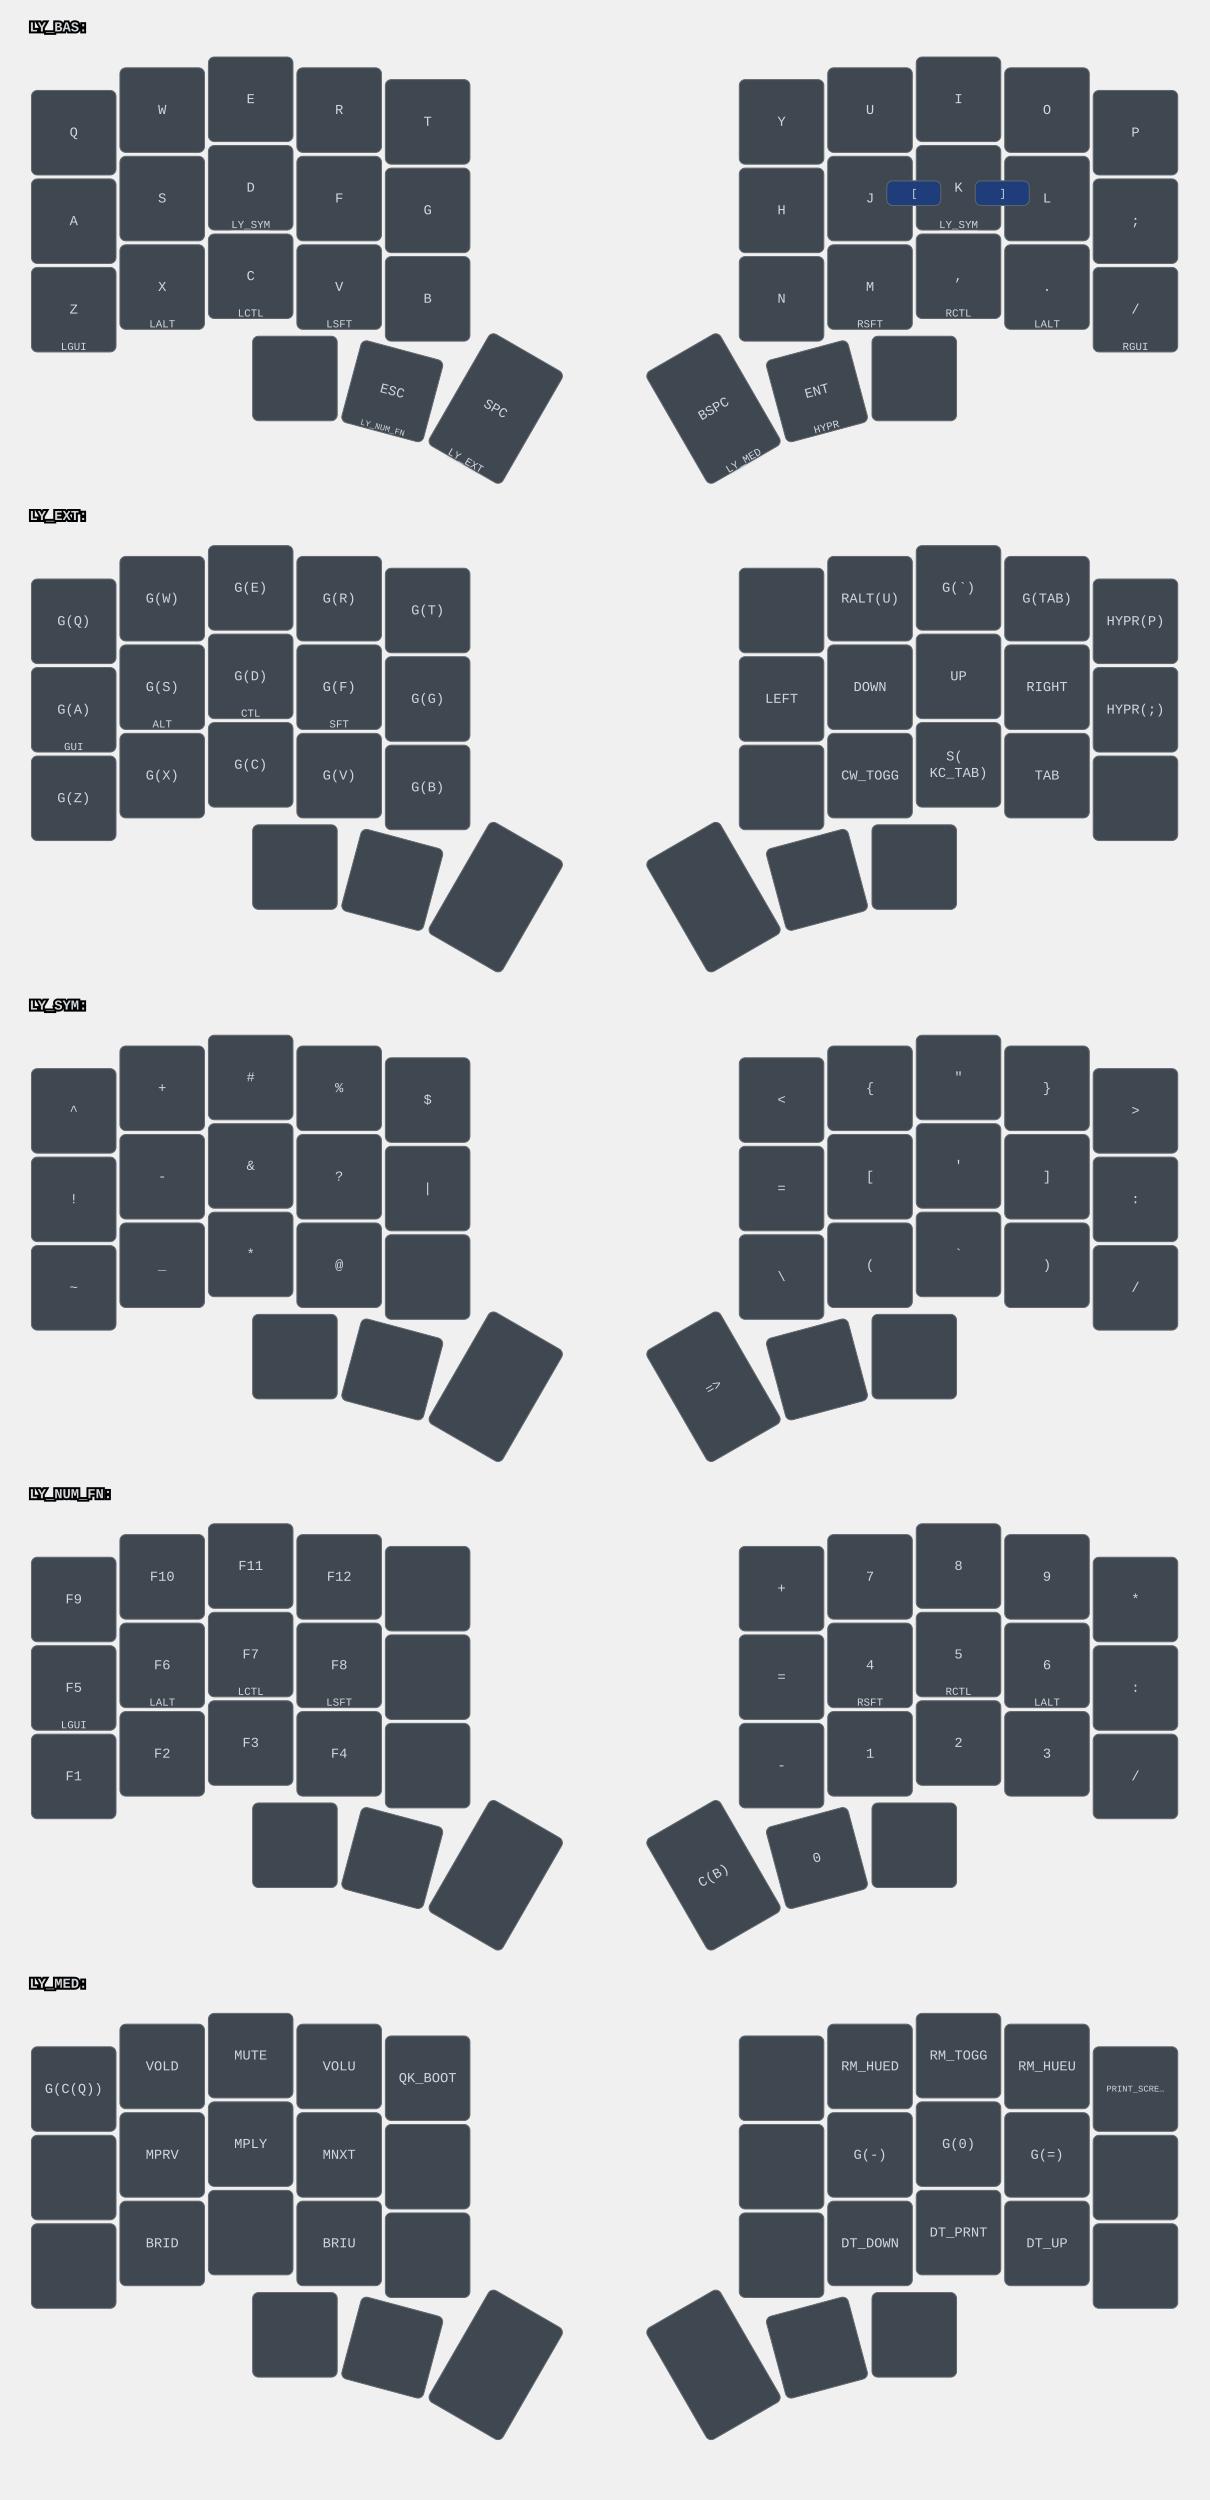
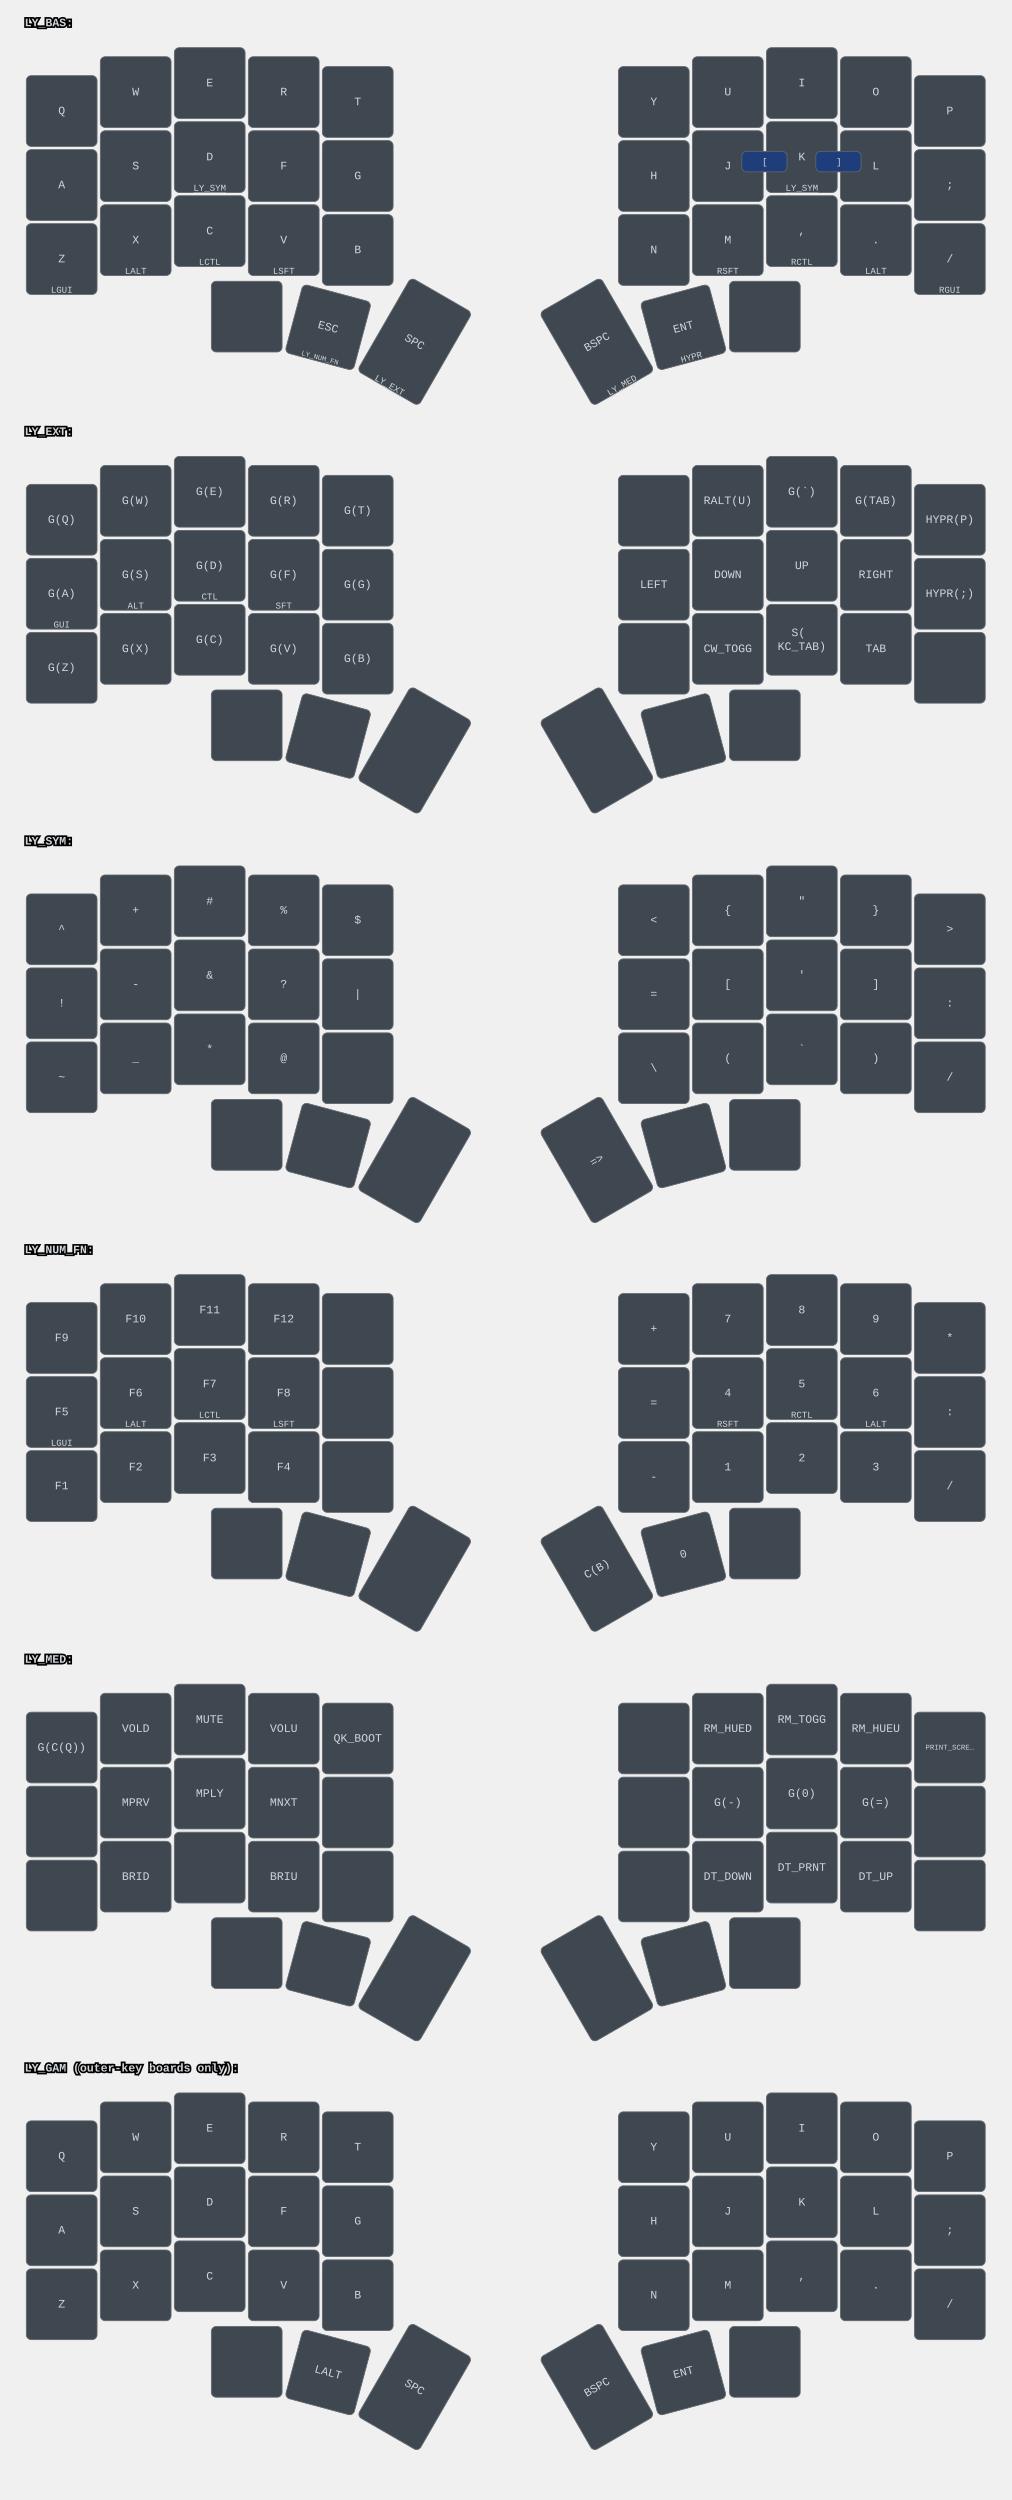
- <svg xmlns="http://www.w3.org/2000/svg" width="1230" height="2543" viewBox="0 0 1230 2543" class="keymap">
+ <svg xmlns="http://www.w3.org/2000/svg" width="1230" height="3040" viewBox="0 0 1230 3040" class="keymap">
  <style>/* inherit to force styles through use tags */
svg path {
    fill: inherit;
}

/* font and background color specifications */
svg.keymap {
    font-family: SFMono-Regular,Consolas,Liberation Mono,Menlo,monospace;
    font-size: 14px;
    font-kerning: normal;
    text-rendering: optimizeLegibility;
    fill: #24292e;
}

/* default key styling */
rect.key {
    fill: #f6f8fa;
}

rect.key, rect.combo {
    stroke: #c9cccf;
    stroke-width: 1;
}

/* default key side styling, only used is draw_key_sides is set */
rect.side {
    filter: brightness(90%);
}

/* color accent for combo boxes */
rect.combo, rect.combo-separate {
    fill: #cdf;
}

/* color accent for held keys */
rect.held, rect.combo.held {
    fill: #fdd;
}

/* color accent for ghost (optional) keys */
rect.ghost, rect.combo.ghost {
    stroke-dasharray: 4, 4;
    stroke-width: 2;
}

text {
    text-anchor: middle;
    dominant-baseline: middle;
}

/* styling for layer labels */
text.label {
    font-weight: bold;
    text-anchor: start;
    stroke: white;
    stroke-width: 4;
    paint-order: stroke;
}

/* styling for optional footer */
text.footer {
    text-anchor: end;
    dominant-baseline: auto;
    stroke: white;
    stroke-width: 4;
    paint-order: stroke;
}

/* styling for combo tap, and key non-tap label text */
text.combo, text.hold, text.shifted, text.left, text.right, text.tl, text.tr, text.bl, text.br {
    font-size: 11px;
}

text.hold, text.bl, text.br {
    text-anchor: middle;
    dominant-baseline: auto;
}

text.shifted, text.tl, text.tr {
    text-anchor: middle;
    dominant-baseline: hanging;
}

text.left, text.tl, text.bl {
    text-anchor: start;
}

text.right, text.tr, text.br {
    text-anchor: end;
}

text.layer-activator {
    text-decoration: underline;
}

/* styling for hold/shifted label text in combo box */
text.combo.hold, text.combo.shifted, text.combo.left, text.combo.right {
    font-size: 8px;
}

/* lighter symbol for transparent keys */
text.trans {
    fill: #7b7e81;
}

/* styling for combo dendrons */
path.combo {
    stroke-width: 1;
    stroke: gray;
    fill: none;
}

/* Start Tabler Icons Cleanup */
/* cannot use height/width with glyphs */
.icon-tabler &gt; path {
    fill: inherit;
    stroke: inherit;
    stroke-width: 2;
}
/* hide tabler's default box */
.icon-tabler &gt; path[stroke="none"][fill="none"] {
    visibility: hidden;
}
/* End Tabler Icons Cleanup */

svg.keymap { fill: #d1d6db; }
rect.key { fill: #3f4750; }
rect.key, rect.combo { stroke: #60666c; }
rect.combo, rect.combo-separate { fill: #1f3d7a; }
rect.held, rect.combo.held { fill: #854747; }
text.label, text.footer { stroke: black; }
text.trans { fill: #7e8184; }
path.combo { stroke: #7f7f7f; }
</style>
  <g transform="translate(30, 0)" class="layer-LY_BAS">
    <text x="0" y="28" class="label" id="LY_BAS">LY_BAS:</text>
    <g transform="translate(0, 56)">
      <g transform="translate(45, 79)" class="key keypos-0">
        <rect rx="6" ry="6" x="-43" y="-43" width="86" height="86" class="key" />
        <text x="0" y="0" class="key tap">Q</text>
      </g>
      <g transform="translate(135, 56)" class="key keypos-1">
        <rect rx="6" ry="6" x="-43" y="-43" width="86" height="86" class="key" />
        <text x="0" y="0" class="key tap">W</text>
      </g>
      <g transform="translate(225, 45)" class="key keypos-2">
        <rect rx="6" ry="6" x="-43" y="-43" width="86" height="86" class="key" />
        <text x="0" y="0" class="key tap">E</text>
      </g>
      <g transform="translate(315, 56)" class="key keypos-3">
        <rect rx="6" ry="6" x="-43" y="-43" width="86" height="86" class="key" />
        <text x="0" y="0" class="key tap">R</text>
      </g>
      <g transform="translate(405, 68)" class="key keypos-4">
        <rect rx="6" ry="6" x="-43" y="-43" width="86" height="86" class="key" />
        <text x="0" y="0" class="key tap">T</text>
      </g>
      <g transform="translate(765, 68)" class="key keypos-5">
        <rect rx="6" ry="6" x="-43" y="-43" width="86" height="86" class="key" />
        <text x="0" y="0" class="key tap">Y</text>
      </g>
      <g transform="translate(855, 56)" class="key keypos-6">
        <rect rx="6" ry="6" x="-43" y="-43" width="86" height="86" class="key" />
        <text x="0" y="0" class="key tap">U</text>
      </g>
      <g transform="translate(945, 45)" class="key keypos-7">
        <rect rx="6" ry="6" x="-43" y="-43" width="86" height="86" class="key" />
        <text x="0" y="0" class="key tap">I</text>
      </g>
      <g transform="translate(1035, 56)" class="key keypos-8">
        <rect rx="6" ry="6" x="-43" y="-43" width="86" height="86" class="key" />
        <text x="0" y="0" class="key tap">O</text>
      </g>
      <g transform="translate(1125, 79)" class="key keypos-9">
        <rect rx="6" ry="6" x="-43" y="-43" width="86" height="86" class="key" />
        <text x="0" y="0" class="key tap">P</text>
      </g>
      <g transform="translate(45, 169)" class="key keypos-10">
        <rect rx="6" ry="6" x="-43" y="-43" width="86" height="86" class="key" />
        <text x="0" y="0" class="key tap">A</text>
      </g>
      <g transform="translate(135, 146)" class="key keypos-11">
        <rect rx="6" ry="6" x="-43" y="-43" width="86" height="86" class="key" />
        <text x="0" y="0" class="key tap">S</text>
      </g>
      <g transform="translate(225, 135)" class="key keypos-12">
        <rect rx="6" ry="6" x="-43" y="-43" width="86" height="86" class="key" />
        <text x="0" y="0" class="key tap">D</text>
        <a href="#LY_SYM">
          <text x="0" y="41" class="key hold layer-activator">LY_SYM</text>
        </a>
      </g>
      <g transform="translate(315, 146)" class="key keypos-13">
        <rect rx="6" ry="6" x="-43" y="-43" width="86" height="86" class="key" />
        <text x="0" y="0" class="key tap">F</text>
      </g>
      <g transform="translate(405, 158)" class="key keypos-14">
        <rect rx="6" ry="6" x="-43" y="-43" width="86" height="86" class="key" />
        <text x="0" y="0" class="key tap">G</text>
      </g>
      <g transform="translate(765, 158)" class="key keypos-15">
        <rect rx="6" ry="6" x="-43" y="-43" width="86" height="86" class="key" />
        <text x="0" y="0" class="key tap">H</text>
      </g>
      <g transform="translate(855, 146)" class="key keypos-16">
        <rect rx="6" ry="6" x="-43" y="-43" width="86" height="86" class="key" />
        <text x="0" y="0" class="key tap">J</text>
      </g>
      <g transform="translate(945, 135)" class="key keypos-17">
        <rect rx="6" ry="6" x="-43" y="-43" width="86" height="86" class="key" />
        <text x="0" y="0" class="key tap">K</text>
        <a href="#LY_SYM">
          <text x="0" y="41" class="key hold layer-activator">LY_SYM</text>
        </a>
      </g>
      <g transform="translate(1035, 146)" class="key keypos-18">
        <rect rx="6" ry="6" x="-43" y="-43" width="86" height="86" class="key" />
        <text x="0" y="0" class="key tap">L</text>
      </g>
      <g transform="translate(1125, 169)" class="key keypos-19">
        <rect rx="6" ry="6" x="-43" y="-43" width="86" height="86" class="key" />
        <text x="0" y="0" class="key tap">;</text>
      </g>
      <g transform="translate(45, 259)" class="key keypos-20">
        <rect rx="6" ry="6" x="-43" y="-43" width="86" height="86" class="key" />
        <text x="0" y="0" class="key tap">Z</text>
        <text x="0" y="41" class="key hold">LGUI</text>
      </g>
      <g transform="translate(135, 236)" class="key keypos-21">
        <rect rx="6" ry="6" x="-43" y="-43" width="86" height="86" class="key" />
        <text x="0" y="0" class="key tap">X</text>
        <text x="0" y="41" class="key hold">LALT</text>
      </g>
      <g transform="translate(225, 225)" class="key keypos-22">
        <rect rx="6" ry="6" x="-43" y="-43" width="86" height="86" class="key" />
        <text x="0" y="0" class="key tap">C</text>
        <text x="0" y="41" class="key hold">LCTL</text>
      </g>
      <g transform="translate(315, 236)" class="key keypos-23">
        <rect rx="6" ry="6" x="-43" y="-43" width="86" height="86" class="key" />
        <text x="0" y="0" class="key tap">V</text>
        <text x="0" y="41" class="key hold">LSFT</text>
      </g>
      <g transform="translate(405, 248)" class="key keypos-24">
        <rect rx="6" ry="6" x="-43" y="-43" width="86" height="86" class="key" />
        <text x="0" y="0" class="key tap">B</text>
      </g>
      <g transform="translate(765, 248)" class="key keypos-25">
        <rect rx="6" ry="6" x="-43" y="-43" width="86" height="86" class="key" />
        <text x="0" y="0" class="key tap">N</text>
      </g>
      <g transform="translate(855, 236)" class="key keypos-26">
        <rect rx="6" ry="6" x="-43" y="-43" width="86" height="86" class="key" />
        <text x="0" y="0" class="key tap">M</text>
        <text x="0" y="41" class="key hold">RSFT</text>
      </g>
      <g transform="translate(945, 225)" class="key keypos-27">
        <rect rx="6" ry="6" x="-43" y="-43" width="86" height="86" class="key" />
        <text x="0" y="0" class="key tap">,</text>
        <text x="0" y="41" class="key hold">RCTL</text>
      </g>
      <g transform="translate(1035, 236)" class="key keypos-28">
        <rect rx="6" ry="6" x="-43" y="-43" width="86" height="86" class="key" />
        <text x="0" y="0" class="key tap">.</text>
        <text x="0" y="41" class="key hold">LALT</text>
      </g>
      <g transform="translate(1125, 259)" class="key keypos-29">
        <rect rx="6" ry="6" x="-43" y="-43" width="86" height="86" class="key" />
        <text x="0" y="0" class="key tap">/</text>
        <text x="0" y="41" class="key hold">RGUI</text>
      </g>
      <g transform="translate(270, 329)" class="key keypos-30">
        <rect rx="6" ry="6" x="-43" y="-43" width="86" height="86" class="key" />
      </g>
      <g transform="translate(369, 342) rotate(15.0)" class="key keypos-31">
        <rect rx="6" ry="6" x="-43" y="-43" width="86" height="86" class="key" />
        <text x="0" y="0" class="key tap">ESC</text>
        <a href="#LY_NUM_FN">
          <text x="0" y="41" class="key hold layer-activator">
            <tspan style="font-size: 78%">LY_NUM_FN</tspan>
          </text>
        </a>
      </g>
      <g transform="translate(474, 360) rotate(30.0)" class="key keypos-32">
        <rect rx="6" ry="6" x="-43" y="-66" width="86" height="131" class="key" />
        <text x="0" y="0" class="key tap">SPC</text>
        <a href="#LY_EXT">
          <text x="0" y="64" class="key hold layer-activator">LY_EXT</text>
        </a>
      </g>
      <g transform="translate(696, 360) rotate(-30.0)" class="key keypos-33">
        <rect rx="6" ry="6" x="-43" y="-66" width="86" height="131" class="key" />
        <text x="0" y="0" class="key tap">BSPC</text>
        <a href="#LY_MED">
          <text x="0" y="64" class="key hold layer-activator">LY_MED</text>
        </a>
      </g>
      <g transform="translate(801, 342) rotate(-15.0)" class="key keypos-34">
        <rect rx="6" ry="6" x="-43" y="-43" width="86" height="86" class="key" />
        <text x="0" y="0" class="key tap">ENT</text>
        <text x="0" y="41" class="key hold">HYPR</text>
      </g>
      <g transform="translate(900, 329)" class="key keypos-35">
        <rect rx="6" ry="6" x="-43" y="-43" width="86" height="86" class="key" />
      </g>
      <g class="combo combopos-0">
        <rect rx="6" ry="6" x="872" y="128" width="55" height="25" class="combo" />
        <text x="900" y="141" class="combo tap">[</text>
      </g>
      <g class="combo combopos-1">
        <rect rx="6" ry="6" x="962" y="128" width="55" height="25" class="combo" />
        <text x="990" y="141" class="combo tap">]</text>
      </g>
    </g>
  </g>
  <g transform="translate(30, 497)" class="layer-LY_EXT">
    <text x="0" y="28" class="label" id="LY_EXT">LY_EXT:</text>
    <g transform="translate(0, 56)">
      <g transform="translate(45, 79)" class="key keypos-0">
        <rect rx="6" ry="6" x="-43" y="-43" width="86" height="86" class="key" />
        <text x="0" y="0" class="key tap">G(Q)</text>
      </g>
      <g transform="translate(135, 56)" class="key keypos-1">
        <rect rx="6" ry="6" x="-43" y="-43" width="86" height="86" class="key" />
        <text x="0" y="0" class="key tap">G(W)</text>
      </g>
      <g transform="translate(225, 45)" class="key keypos-2">
        <rect rx="6" ry="6" x="-43" y="-43" width="86" height="86" class="key" />
        <text x="0" y="0" class="key tap">G(E)</text>
      </g>
      <g transform="translate(315, 56)" class="key keypos-3">
        <rect rx="6" ry="6" x="-43" y="-43" width="86" height="86" class="key" />
        <text x="0" y="0" class="key tap">G(R)</text>
      </g>
      <g transform="translate(405, 68)" class="key keypos-4">
        <rect rx="6" ry="6" x="-43" y="-43" width="86" height="86" class="key" />
        <text x="0" y="0" class="key tap">G(T)</text>
      </g>
      <g transform="translate(765, 68)" class="key keypos-5">
        <rect rx="6" ry="6" x="-43" y="-43" width="86" height="86" class="key" />
      </g>
      <g transform="translate(855, 56)" class="key keypos-6">
        <rect rx="6" ry="6" x="-43" y="-43" width="86" height="86" class="key" />
        <text x="0" y="0" class="key tap">RALT(U)</text>
      </g>
      <g transform="translate(945, 45)" class="key keypos-7">
        <rect rx="6" ry="6" x="-43" y="-43" width="86" height="86" class="key" />
        <text x="0" y="0" class="key tap">G(`)</text>
      </g>
      <g transform="translate(1035, 56)" class="key keypos-8">
        <rect rx="6" ry="6" x="-43" y="-43" width="86" height="86" class="key" />
        <text x="0" y="0" class="key tap">G(TAB)</text>
      </g>
      <g transform="translate(1125, 79)" class="key keypos-9">
        <rect rx="6" ry="6" x="-43" y="-43" width="86" height="86" class="key" />
        <text x="0" y="0" class="key tap">HYPR(P)</text>
      </g>
      <g transform="translate(45, 169)" class="key keypos-10">
        <rect rx="6" ry="6" x="-43" y="-43" width="86" height="86" class="key" />
        <text x="0" y="0" class="key tap">G(A)</text>
        <text x="0" y="41" class="key hold">GUI</text>
      </g>
      <g transform="translate(135, 146)" class="key keypos-11">
        <rect rx="6" ry="6" x="-43" y="-43" width="86" height="86" class="key" />
        <text x="0" y="0" class="key tap">G(S)</text>
        <text x="0" y="41" class="key hold">ALT</text>
      </g>
      <g transform="translate(225, 135)" class="key keypos-12">
        <rect rx="6" ry="6" x="-43" y="-43" width="86" height="86" class="key" />
        <text x="0" y="0" class="key tap">G(D)</text>
        <text x="0" y="41" class="key hold">CTL</text>
      </g>
      <g transform="translate(315, 146)" class="key keypos-13">
        <rect rx="6" ry="6" x="-43" y="-43" width="86" height="86" class="key" />
        <text x="0" y="0" class="key tap">G(F)</text>
        <text x="0" y="41" class="key hold">SFT</text>
      </g>
      <g transform="translate(405, 158)" class="key keypos-14">
        <rect rx="6" ry="6" x="-43" y="-43" width="86" height="86" class="key" />
        <text x="0" y="0" class="key tap">G(G)</text>
      </g>
      <g transform="translate(765, 158)" class="key keypos-15">
        <rect rx="6" ry="6" x="-43" y="-43" width="86" height="86" class="key" />
        <text x="0" y="0" class="key tap">LEFT</text>
      </g>
      <g transform="translate(855, 146)" class="key keypos-16">
        <rect rx="6" ry="6" x="-43" y="-43" width="86" height="86" class="key" />
        <text x="0" y="0" class="key tap">DOWN</text>
      </g>
      <g transform="translate(945, 135)" class="key keypos-17">
        <rect rx="6" ry="6" x="-43" y="-43" width="86" height="86" class="key" />
        <text x="0" y="0" class="key tap">UP</text>
      </g>
      <g transform="translate(1035, 146)" class="key keypos-18">
        <rect rx="6" ry="6" x="-43" y="-43" width="86" height="86" class="key" />
        <text x="0" y="0" class="key tap">RIGHT</text>
      </g>
      <g transform="translate(1125, 169)" class="key keypos-19">
        <rect rx="6" ry="6" x="-43" y="-43" width="86" height="86" class="key" />
        <text x="0" y="0" class="key tap">HYPR(;)</text>
      </g>
      <g transform="translate(45, 259)" class="key keypos-20">
        <rect rx="6" ry="6" x="-43" y="-43" width="86" height="86" class="key" />
        <text x="0" y="0" class="key tap">G(Z)</text>
      </g>
      <g transform="translate(135, 236)" class="key keypos-21">
        <rect rx="6" ry="6" x="-43" y="-43" width="86" height="86" class="key" />
        <text x="0" y="0" class="key tap">G(X)</text>
      </g>
      <g transform="translate(225, 225)" class="key keypos-22">
        <rect rx="6" ry="6" x="-43" y="-43" width="86" height="86" class="key" />
        <text x="0" y="0" class="key tap">G(C)</text>
      </g>
      <g transform="translate(315, 236)" class="key keypos-23">
        <rect rx="6" ry="6" x="-43" y="-43" width="86" height="86" class="key" />
        <text x="0" y="0" class="key tap">G(V)</text>
      </g>
      <g transform="translate(405, 248)" class="key keypos-24">
        <rect rx="6" ry="6" x="-43" y="-43" width="86" height="86" class="key" />
        <text x="0" y="0" class="key tap">G(B)</text>
      </g>
      <g transform="translate(765, 248)" class="key keypos-25">
        <rect rx="6" ry="6" x="-43" y="-43" width="86" height="86" class="key" />
      </g>
      <g transform="translate(855, 236)" class="key keypos-26">
        <rect rx="6" ry="6" x="-43" y="-43" width="86" height="86" class="key" />
        <text x="0" y="0" class="key tap">CW_TOGG</text>
      </g>
      <g transform="translate(945, 225)" class="key keypos-27">
        <rect rx="6" ry="6" x="-43" y="-43" width="86" height="86" class="key" />
        <text x="0" y="0" class="key tap">
          <tspan x="0" dy="-0.6em">S(</tspan>
          <tspan x="0" dy="1.2em">KC_TAB)</tspan>
        </text>
      </g>
      <g transform="translate(1035, 236)" class="key keypos-28">
        <rect rx="6" ry="6" x="-43" y="-43" width="86" height="86" class="key" />
        <text x="0" y="0" class="key tap">TAB</text>
      </g>
      <g transform="translate(1125, 259)" class="key keypos-29">
        <rect rx="6" ry="6" x="-43" y="-43" width="86" height="86" class="key" />
      </g>
      <g transform="translate(270, 329)" class="key keypos-30">
        <rect rx="6" ry="6" x="-43" y="-43" width="86" height="86" class="key" />
      </g>
      <g transform="translate(369, 342) rotate(15.0)" class="key keypos-31">
        <rect rx="6" ry="6" x="-43" y="-43" width="86" height="86" class="key" />
      </g>
      <g transform="translate(474, 360) rotate(30.0)" class="key keypos-32">
        <rect rx="6" ry="6" x="-43" y="-66" width="86" height="131" class="key" />
      </g>
      <g transform="translate(696, 360) rotate(-30.0)" class="key keypos-33">
        <rect rx="6" ry="6" x="-43" y="-66" width="86" height="131" class="key" />
      </g>
      <g transform="translate(801, 342) rotate(-15.0)" class="key keypos-34">
        <rect rx="6" ry="6" x="-43" y="-43" width="86" height="86" class="key" />
      </g>
      <g transform="translate(900, 329)" class="key keypos-35">
        <rect rx="6" ry="6" x="-43" y="-43" width="86" height="86" class="key" />
      </g>
    </g>
  </g>
  <g transform="translate(30, 995)" class="layer-LY_SYM">
    <text x="0" y="28" class="label" id="LY_SYM">LY_SYM:</text>
    <g transform="translate(0, 56)">
      <g transform="translate(45, 79)" class="key keypos-0">
        <rect rx="6" ry="6" x="-43" y="-43" width="86" height="86" class="key" />
        <text x="0" y="0" class="key tap">^</text>
      </g>
      <g transform="translate(135, 56)" class="key keypos-1">
        <rect rx="6" ry="6" x="-43" y="-43" width="86" height="86" class="key" />
        <text x="0" y="0" class="key tap">+</text>
      </g>
      <g transform="translate(225, 45)" class="key keypos-2">
        <rect rx="6" ry="6" x="-43" y="-43" width="86" height="86" class="key" />
        <text x="0" y="0" class="key tap">#</text>
      </g>
      <g transform="translate(315, 56)" class="key keypos-3">
        <rect rx="6" ry="6" x="-43" y="-43" width="86" height="86" class="key" />
        <text x="0" y="0" class="key tap">%</text>
      </g>
      <g transform="translate(405, 68)" class="key keypos-4">
        <rect rx="6" ry="6" x="-43" y="-43" width="86" height="86" class="key" />
        <text x="0" y="0" class="key tap">$</text>
      </g>
      <g transform="translate(765, 68)" class="key keypos-5">
        <rect rx="6" ry="6" x="-43" y="-43" width="86" height="86" class="key" />
        <text x="0" y="0" class="key tap">&lt;</text>
      </g>
      <g transform="translate(855, 56)" class="key keypos-6">
        <rect rx="6" ry="6" x="-43" y="-43" width="86" height="86" class="key" />
        <text x="0" y="0" class="key tap">{</text>
      </g>
      <g transform="translate(945, 45)" class="key keypos-7">
        <rect rx="6" ry="6" x="-43" y="-43" width="86" height="86" class="key" />
        <text x="0" y="0" class="key tap">"</text>
      </g>
      <g transform="translate(1035, 56)" class="key keypos-8">
        <rect rx="6" ry="6" x="-43" y="-43" width="86" height="86" class="key" />
        <text x="0" y="0" class="key tap">}</text>
      </g>
      <g transform="translate(1125, 79)" class="key keypos-9">
        <rect rx="6" ry="6" x="-43" y="-43" width="86" height="86" class="key" />
        <text x="0" y="0" class="key tap">&gt;</text>
      </g>
      <g transform="translate(45, 169)" class="key keypos-10">
        <rect rx="6" ry="6" x="-43" y="-43" width="86" height="86" class="key" />
        <text x="0" y="0" class="key tap">!</text>
      </g>
      <g transform="translate(135, 146)" class="key keypos-11">
        <rect rx="6" ry="6" x="-43" y="-43" width="86" height="86" class="key" />
        <text x="0" y="0" class="key tap">-</text>
      </g>
      <g transform="translate(225, 135)" class="key keypos-12">
        <rect rx="6" ry="6" x="-43" y="-43" width="86" height="86" class="key" />
        <text x="0" y="0" class="key tap">&amp;</text>
      </g>
      <g transform="translate(315, 146)" class="key keypos-13">
        <rect rx="6" ry="6" x="-43" y="-43" width="86" height="86" class="key" />
        <text x="0" y="0" class="key tap">?</text>
      </g>
      <g transform="translate(405, 158)" class="key keypos-14">
        <rect rx="6" ry="6" x="-43" y="-43" width="86" height="86" class="key" />
        <text x="0" y="0" class="key tap">|</text>
      </g>
      <g transform="translate(765, 158)" class="key keypos-15">
        <rect rx="6" ry="6" x="-43" y="-43" width="86" height="86" class="key" />
        <text x="0" y="0" class="key tap">=</text>
      </g>
      <g transform="translate(855, 146)" class="key keypos-16">
        <rect rx="6" ry="6" x="-43" y="-43" width="86" height="86" class="key" />
        <text x="0" y="0" class="key tap">[</text>
      </g>
      <g transform="translate(945, 135)" class="key keypos-17">
        <rect rx="6" ry="6" x="-43" y="-43" width="86" height="86" class="key" />
        <text x="0" y="0" class="key tap">'</text>
      </g>
      <g transform="translate(1035, 146)" class="key keypos-18">
        <rect rx="6" ry="6" x="-43" y="-43" width="86" height="86" class="key" />
        <text x="0" y="0" class="key tap">]</text>
      </g>
      <g transform="translate(1125, 169)" class="key keypos-19">
        <rect rx="6" ry="6" x="-43" y="-43" width="86" height="86" class="key" />
        <text x="0" y="0" class="key tap">:</text>
      </g>
      <g transform="translate(45, 259)" class="key keypos-20">
        <rect rx="6" ry="6" x="-43" y="-43" width="86" height="86" class="key" />
        <text x="0" y="0" class="key tap">~</text>
      </g>
      <g transform="translate(135, 236)" class="key keypos-21">
        <rect rx="6" ry="6" x="-43" y="-43" width="86" height="86" class="key" />
        <text x="0" y="0" class="key tap">_</text>
      </g>
      <g transform="translate(225, 225)" class="key keypos-22">
        <rect rx="6" ry="6" x="-43" y="-43" width="86" height="86" class="key" />
        <text x="0" y="0" class="key tap">*</text>
      </g>
      <g transform="translate(315, 236)" class="key keypos-23">
        <rect rx="6" ry="6" x="-43" y="-43" width="86" height="86" class="key" />
        <text x="0" y="0" class="key tap">@</text>
      </g>
      <g transform="translate(405, 248)" class="key keypos-24">
        <rect rx="6" ry="6" x="-43" y="-43" width="86" height="86" class="key" />
      </g>
      <g transform="translate(765, 248)" class="key keypos-25">
        <rect rx="6" ry="6" x="-43" y="-43" width="86" height="86" class="key" />
        <text x="0" y="0" class="key tap">\</text>
      </g>
      <g transform="translate(855, 236)" class="key keypos-26">
        <rect rx="6" ry="6" x="-43" y="-43" width="86" height="86" class="key" />
        <text x="0" y="0" class="key tap">(</text>
      </g>
      <g transform="translate(945, 225)" class="key keypos-27">
        <rect rx="6" ry="6" x="-43" y="-43" width="86" height="86" class="key" />
        <text x="0" y="0" class="key tap">`</text>
      </g>
      <g transform="translate(1035, 236)" class="key keypos-28">
        <rect rx="6" ry="6" x="-43" y="-43" width="86" height="86" class="key" />
        <text x="0" y="0" class="key tap">)</text>
      </g>
      <g transform="translate(1125, 259)" class="key keypos-29">
        <rect rx="6" ry="6" x="-43" y="-43" width="86" height="86" class="key" />
        <text x="0" y="0" class="key tap">/</text>
      </g>
      <g transform="translate(270, 329)" class="key keypos-30">
        <rect rx="6" ry="6" x="-43" y="-43" width="86" height="86" class="key" />
      </g>
      <g transform="translate(369, 342) rotate(15.0)" class="key keypos-31">
        <rect rx="6" ry="6" x="-43" y="-43" width="86" height="86" class="key" />
      </g>
      <g transform="translate(474, 360) rotate(30.0)" class="key keypos-32">
        <rect rx="6" ry="6" x="-43" y="-66" width="86" height="131" class="key" />
      </g>
      <g transform="translate(696, 360) rotate(-30.0)" class="key keypos-33">
        <rect rx="6" ry="6" x="-43" y="-66" width="86" height="131" class="key" />
        <text x="0" y="0" class="key tap">=&gt;</text>
      </g>
      <g transform="translate(801, 342) rotate(-15.0)" class="key keypos-34">
        <rect rx="6" ry="6" x="-43" y="-43" width="86" height="86" class="key" />
      </g>
      <g transform="translate(900, 329)" class="key keypos-35">
        <rect rx="6" ry="6" x="-43" y="-43" width="86" height="86" class="key" />
      </g>
    </g>
  </g>
  <g transform="translate(30, 1492)" class="layer-LY_NUM_FN">
    <text x="0" y="28" class="label" id="LY_NUM_FN">LY_NUM_FN:</text>
    <g transform="translate(0, 56)">
      <g transform="translate(45, 79)" class="key keypos-0">
        <rect rx="6" ry="6" x="-43" y="-43" width="86" height="86" class="key" />
        <text x="0" y="0" class="key tap">F9</text>
      </g>
      <g transform="translate(135, 56)" class="key keypos-1">
        <rect rx="6" ry="6" x="-43" y="-43" width="86" height="86" class="key" />
        <text x="0" y="0" class="key tap">F10</text>
      </g>
      <g transform="translate(225, 45)" class="key keypos-2">
        <rect rx="6" ry="6" x="-43" y="-43" width="86" height="86" class="key" />
        <text x="0" y="0" class="key tap">F11</text>
      </g>
      <g transform="translate(315, 56)" class="key keypos-3">
        <rect rx="6" ry="6" x="-43" y="-43" width="86" height="86" class="key" />
        <text x="0" y="0" class="key tap">F12</text>
      </g>
      <g transform="translate(405, 68)" class="key keypos-4">
        <rect rx="6" ry="6" x="-43" y="-43" width="86" height="86" class="key" />
      </g>
      <g transform="translate(765, 68)" class="key keypos-5">
        <rect rx="6" ry="6" x="-43" y="-43" width="86" height="86" class="key" />
        <text x="0" y="0" class="key tap">+</text>
      </g>
      <g transform="translate(855, 56)" class="key keypos-6">
        <rect rx="6" ry="6" x="-43" y="-43" width="86" height="86" class="key" />
        <text x="0" y="0" class="key tap">7</text>
      </g>
      <g transform="translate(945, 45)" class="key keypos-7">
        <rect rx="6" ry="6" x="-43" y="-43" width="86" height="86" class="key" />
        <text x="0" y="0" class="key tap">8</text>
      </g>
      <g transform="translate(1035, 56)" class="key keypos-8">
        <rect rx="6" ry="6" x="-43" y="-43" width="86" height="86" class="key" />
        <text x="0" y="0" class="key tap">9</text>
      </g>
      <g transform="translate(1125, 79)" class="key keypos-9">
        <rect rx="6" ry="6" x="-43" y="-43" width="86" height="86" class="key" />
        <text x="0" y="0" class="key tap">*</text>
      </g>
      <g transform="translate(45, 169)" class="key keypos-10">
        <rect rx="6" ry="6" x="-43" y="-43" width="86" height="86" class="key" />
        <text x="0" y="0" class="key tap">F5</text>
        <text x="0" y="41" class="key hold">LGUI</text>
      </g>
      <g transform="translate(135, 146)" class="key keypos-11">
        <rect rx="6" ry="6" x="-43" y="-43" width="86" height="86" class="key" />
        <text x="0" y="0" class="key tap">F6</text>
        <text x="0" y="41" class="key hold">LALT</text>
      </g>
      <g transform="translate(225, 135)" class="key keypos-12">
        <rect rx="6" ry="6" x="-43" y="-43" width="86" height="86" class="key" />
        <text x="0" y="0" class="key tap">F7</text>
        <text x="0" y="41" class="key hold">LCTL</text>
      </g>
      <g transform="translate(315, 146)" class="key keypos-13">
        <rect rx="6" ry="6" x="-43" y="-43" width="86" height="86" class="key" />
        <text x="0" y="0" class="key tap">F8</text>
        <text x="0" y="41" class="key hold">LSFT</text>
      </g>
      <g transform="translate(405, 158)" class="key keypos-14">
        <rect rx="6" ry="6" x="-43" y="-43" width="86" height="86" class="key" />
      </g>
      <g transform="translate(765, 158)" class="key keypos-15">
        <rect rx="6" ry="6" x="-43" y="-43" width="86" height="86" class="key" />
        <text x="0" y="0" class="key tap">=</text>
      </g>
      <g transform="translate(855, 146)" class="key keypos-16">
        <rect rx="6" ry="6" x="-43" y="-43" width="86" height="86" class="key" />
        <text x="0" y="0" class="key tap">4</text>
        <text x="0" y="41" class="key hold">RSFT</text>
      </g>
      <g transform="translate(945, 135)" class="key keypos-17">
        <rect rx="6" ry="6" x="-43" y="-43" width="86" height="86" class="key" />
        <text x="0" y="0" class="key tap">5</text>
        <text x="0" y="41" class="key hold">RCTL</text>
      </g>
      <g transform="translate(1035, 146)" class="key keypos-18">
        <rect rx="6" ry="6" x="-43" y="-43" width="86" height="86" class="key" />
        <text x="0" y="0" class="key tap">6</text>
        <text x="0" y="41" class="key hold">LALT</text>
      </g>
      <g transform="translate(1125, 169)" class="key keypos-19">
        <rect rx="6" ry="6" x="-43" y="-43" width="86" height="86" class="key" />
        <text x="0" y="0" class="key tap">:</text>
      </g>
      <g transform="translate(45, 259)" class="key keypos-20">
        <rect rx="6" ry="6" x="-43" y="-43" width="86" height="86" class="key" />
        <text x="0" y="0" class="key tap">F1</text>
      </g>
      <g transform="translate(135, 236)" class="key keypos-21">
        <rect rx="6" ry="6" x="-43" y="-43" width="86" height="86" class="key" />
        <text x="0" y="0" class="key tap">F2</text>
      </g>
      <g transform="translate(225, 225)" class="key keypos-22">
        <rect rx="6" ry="6" x="-43" y="-43" width="86" height="86" class="key" />
        <text x="0" y="0" class="key tap">F3</text>
      </g>
      <g transform="translate(315, 236)" class="key keypos-23">
        <rect rx="6" ry="6" x="-43" y="-43" width="86" height="86" class="key" />
        <text x="0" y="0" class="key tap">F4</text>
      </g>
      <g transform="translate(405, 248)" class="key keypos-24">
        <rect rx="6" ry="6" x="-43" y="-43" width="86" height="86" class="key" />
      </g>
      <g transform="translate(765, 248)" class="key keypos-25">
        <rect rx="6" ry="6" x="-43" y="-43" width="86" height="86" class="key" />
        <text x="0" y="0" class="key tap">-</text>
      </g>
      <g transform="translate(855, 236)" class="key keypos-26">
        <rect rx="6" ry="6" x="-43" y="-43" width="86" height="86" class="key" />
        <text x="0" y="0" class="key tap">1</text>
      </g>
      <g transform="translate(945, 225)" class="key keypos-27">
        <rect rx="6" ry="6" x="-43" y="-43" width="86" height="86" class="key" />
        <text x="0" y="0" class="key tap">2</text>
      </g>
      <g transform="translate(1035, 236)" class="key keypos-28">
        <rect rx="6" ry="6" x="-43" y="-43" width="86" height="86" class="key" />
        <text x="0" y="0" class="key tap">3</text>
      </g>
      <g transform="translate(1125, 259)" class="key keypos-29">
        <rect rx="6" ry="6" x="-43" y="-43" width="86" height="86" class="key" />
        <text x="0" y="0" class="key tap">/</text>
      </g>
      <g transform="translate(270, 329)" class="key keypos-30">
        <rect rx="6" ry="6" x="-43" y="-43" width="86" height="86" class="key" />
      </g>
      <g transform="translate(369, 342) rotate(15.0)" class="key keypos-31">
        <rect rx="6" ry="6" x="-43" y="-43" width="86" height="86" class="key" />
      </g>
      <g transform="translate(474, 360) rotate(30.0)" class="key keypos-32">
        <rect rx="6" ry="6" x="-43" y="-66" width="86" height="131" class="key" />
      </g>
      <g transform="translate(696, 360) rotate(-30.0)" class="key keypos-33">
        <rect rx="6" ry="6" x="-43" y="-66" width="86" height="131" class="key" />
        <text x="0" y="0" class="key tap">C(B)</text>
      </g>
      <g transform="translate(801, 342) rotate(-15.0)" class="key keypos-34">
        <rect rx="6" ry="6" x="-43" y="-43" width="86" height="86" class="key" />
        <text x="0" y="0" class="key tap">0</text>
      </g>
      <g transform="translate(900, 329)" class="key keypos-35">
        <rect rx="6" ry="6" x="-43" y="-43" width="86" height="86" class="key" />
      </g>
    </g>
  </g>
  <g transform="translate(30, 1990)" class="layer-LY_MED">
    <text x="0" y="28" class="label" id="LY_MED">LY_MED:</text>
    <g transform="translate(0, 56)">
      <g transform="translate(45, 79)" class="key keypos-0">
        <rect rx="6" ry="6" x="-43" y="-43" width="86" height="86" class="key" />
        <text x="0" y="0" class="key tap">G(C(Q))</text>
      </g>
      <g transform="translate(135, 56)" class="key keypos-1">
        <rect rx="6" ry="6" x="-43" y="-43" width="86" height="86" class="key" />
        <text x="0" y="0" class="key tap">VOLD</text>
      </g>
      <g transform="translate(225, 45)" class="key keypos-2">
        <rect rx="6" ry="6" x="-43" y="-43" width="86" height="86" class="key" />
        <text x="0" y="0" class="key tap">MUTE</text>
      </g>
      <g transform="translate(315, 56)" class="key keypos-3">
        <rect rx="6" ry="6" x="-43" y="-43" width="86" height="86" class="key" />
        <text x="0" y="0" class="key tap">VOLU</text>
      </g>
      <g transform="translate(405, 68)" class="key keypos-4">
        <rect rx="6" ry="6" x="-43" y="-43" width="86" height="86" class="key" />
        <text x="0" y="0" class="key tap">QK_BOOT</text>
      </g>
      <g transform="translate(765, 68)" class="key keypos-5">
        <rect rx="6" ry="6" x="-43" y="-43" width="86" height="86" class="key" />
      </g>
      <g transform="translate(855, 56)" class="key keypos-6">
        <rect rx="6" ry="6" x="-43" y="-43" width="86" height="86" class="key" />
        <text x="0" y="0" class="key tap">RM_HUED</text>
      </g>
      <g transform="translate(945, 45)" class="key keypos-7">
        <rect rx="6" ry="6" x="-43" y="-43" width="86" height="86" class="key" />
        <text x="0" y="0" class="key tap">RM_TOGG</text>
      </g>
      <g transform="translate(1035, 56)" class="key keypos-8">
        <rect rx="6" ry="6" x="-43" y="-43" width="86" height="86" class="key" />
        <text x="0" y="0" class="key tap">RM_HUEU</text>
      </g>
      <g transform="translate(1125, 79)" class="key keypos-9">
        <rect rx="6" ry="6" x="-43" y="-43" width="86" height="86" class="key" />
        <text x="0" y="0" class="key tap">
          <tspan style="font-size: 64%">PRINT_SCRE…</tspan>
        </text>
      </g>
      <g transform="translate(45, 169)" class="key keypos-10">
        <rect rx="6" ry="6" x="-43" y="-43" width="86" height="86" class="key" />
      </g>
      <g transform="translate(135, 146)" class="key keypos-11">
        <rect rx="6" ry="6" x="-43" y="-43" width="86" height="86" class="key" />
        <text x="0" y="0" class="key tap">MPRV</text>
      </g>
      <g transform="translate(225, 135)" class="key keypos-12">
        <rect rx="6" ry="6" x="-43" y="-43" width="86" height="86" class="key" />
        <text x="0" y="0" class="key tap">MPLY</text>
      </g>
      <g transform="translate(315, 146)" class="key keypos-13">
        <rect rx="6" ry="6" x="-43" y="-43" width="86" height="86" class="key" />
        <text x="0" y="0" class="key tap">MNXT</text>
      </g>
      <g transform="translate(405, 158)" class="key keypos-14">
        <rect rx="6" ry="6" x="-43" y="-43" width="86" height="86" class="key" />
      </g>
      <g transform="translate(765, 158)" class="key keypos-15">
        <rect rx="6" ry="6" x="-43" y="-43" width="86" height="86" class="key" />
      </g>
      <g transform="translate(855, 146)" class="key keypos-16">
        <rect rx="6" ry="6" x="-43" y="-43" width="86" height="86" class="key" />
        <text x="0" y="0" class="key tap">G(-)</text>
      </g>
      <g transform="translate(945, 135)" class="key keypos-17">
        <rect rx="6" ry="6" x="-43" y="-43" width="86" height="86" class="key" />
        <text x="0" y="0" class="key tap">G(0)</text>
      </g>
      <g transform="translate(1035, 146)" class="key keypos-18">
        <rect rx="6" ry="6" x="-43" y="-43" width="86" height="86" class="key" />
        <text x="0" y="0" class="key tap">G(=)</text>
      </g>
      <g transform="translate(1125, 169)" class="key keypos-19">
        <rect rx="6" ry="6" x="-43" y="-43" width="86" height="86" class="key" />
      </g>
      <g transform="translate(45, 259)" class="key keypos-20">
        <rect rx="6" ry="6" x="-43" y="-43" width="86" height="86" class="key" />
      </g>
      <g transform="translate(135, 236)" class="key keypos-21">
        <rect rx="6" ry="6" x="-43" y="-43" width="86" height="86" class="key" />
        <text x="0" y="0" class="key tap">BRID</text>
      </g>
      <g transform="translate(225, 225)" class="key keypos-22">
        <rect rx="6" ry="6" x="-43" y="-43" width="86" height="86" class="key" />
      </g>
      <g transform="translate(315, 236)" class="key keypos-23">
        <rect rx="6" ry="6" x="-43" y="-43" width="86" height="86" class="key" />
        <text x="0" y="0" class="key tap">BRIU</text>
      </g>
      <g transform="translate(405, 248)" class="key keypos-24">
        <rect rx="6" ry="6" x="-43" y="-43" width="86" height="86" class="key" />
      </g>
      <g transform="translate(765, 248)" class="key keypos-25">
        <rect rx="6" ry="6" x="-43" y="-43" width="86" height="86" class="key" />
      </g>
      <g transform="translate(855, 236)" class="key keypos-26">
        <rect rx="6" ry="6" x="-43" y="-43" width="86" height="86" class="key" />
        <text x="0" y="0" class="key tap">DT_DOWN</text>
      </g>
      <g transform="translate(945, 225)" class="key keypos-27">
        <rect rx="6" ry="6" x="-43" y="-43" width="86" height="86" class="key" />
        <text x="0" y="0" class="key tap">DT_PRNT</text>
      </g>
      <g transform="translate(1035, 236)" class="key keypos-28">
        <rect rx="6" ry="6" x="-43" y="-43" width="86" height="86" class="key" />
        <text x="0" y="0" class="key tap">DT_UP</text>
      </g>
      <g transform="translate(1125, 259)" class="key keypos-29">
        <rect rx="6" ry="6" x="-43" y="-43" width="86" height="86" class="key" />
      </g>
      <g transform="translate(270, 329)" class="key keypos-30">
        <rect rx="6" ry="6" x="-43" y="-43" width="86" height="86" class="key" />
      </g>
      <g transform="translate(369, 342) rotate(15.0)" class="key keypos-31">
        <rect rx="6" ry="6" x="-43" y="-43" width="86" height="86" class="key" />
      </g>
      <g transform="translate(474, 360) rotate(30.0)" class="key keypos-32">
        <rect rx="6" ry="6" x="-43" y="-66" width="86" height="131" class="key" />
      </g>
      <g transform="translate(696, 360) rotate(-30.0)" class="key keypos-33">
        <rect rx="6" ry="6" x="-43" y="-66" width="86" height="131" class="key" />
      </g>
      <g transform="translate(801, 342) rotate(-15.0)" class="key keypos-34">
        <rect rx="6" ry="6" x="-43" y="-43" width="86" height="86" class="key" />
      </g>
      <g transform="translate(900, 329)" class="key keypos-35">
        <rect rx="6" ry="6" x="-43" y="-43" width="86" height="86" class="key" />
      </g>
    </g>
  </g>
+   <g transform="translate(30, 2487)" class="layer-LY_GAM (outer-key boards only)">
+     <text x="0" y="28" class="label" id="LY_GAM-outer-key-boards-only">LY_GAM (outer-key boards only):</text>
+     <g transform="translate(0, 56)">
+       <g transform="translate(45, 79)" class="key keypos-0">
+         <rect rx="6" ry="6" x="-43" y="-43" width="86" height="86" class="key" />
+         <text x="0" y="0" class="key tap">Q</text>
+       </g>
+       <g transform="translate(135, 56)" class="key keypos-1">
+         <rect rx="6" ry="6" x="-43" y="-43" width="86" height="86" class="key" />
+         <text x="0" y="0" class="key tap">W</text>
+       </g>
+       <g transform="translate(225, 45)" class="key keypos-2">
+         <rect rx="6" ry="6" x="-43" y="-43" width="86" height="86" class="key" />
+         <text x="0" y="0" class="key tap">E</text>
+       </g>
+       <g transform="translate(315, 56)" class="key keypos-3">
+         <rect rx="6" ry="6" x="-43" y="-43" width="86" height="86" class="key" />
+         <text x="0" y="0" class="key tap">R</text>
+       </g>
+       <g transform="translate(405, 68)" class="key keypos-4">
+         <rect rx="6" ry="6" x="-43" y="-43" width="86" height="86" class="key" />
+         <text x="0" y="0" class="key tap">T</text>
+       </g>
+       <g transform="translate(765, 68)" class="key keypos-5">
+         <rect rx="6" ry="6" x="-43" y="-43" width="86" height="86" class="key" />
+         <text x="0" y="0" class="key tap">Y</text>
+       </g>
+       <g transform="translate(855, 56)" class="key keypos-6">
+         <rect rx="6" ry="6" x="-43" y="-43" width="86" height="86" class="key" />
+         <text x="0" y="0" class="key tap">U</text>
+       </g>
+       <g transform="translate(945, 45)" class="key keypos-7">
+         <rect rx="6" ry="6" x="-43" y="-43" width="86" height="86" class="key" />
+         <text x="0" y="0" class="key tap">I</text>
+       </g>
+       <g transform="translate(1035, 56)" class="key keypos-8">
+         <rect rx="6" ry="6" x="-43" y="-43" width="86" height="86" class="key" />
+         <text x="0" y="0" class="key tap">O</text>
+       </g>
+       <g transform="translate(1125, 79)" class="key keypos-9">
+         <rect rx="6" ry="6" x="-43" y="-43" width="86" height="86" class="key" />
+         <text x="0" y="0" class="key tap">P</text>
+       </g>
+       <g transform="translate(45, 169)" class="key keypos-10">
+         <rect rx="6" ry="6" x="-43" y="-43" width="86" height="86" class="key" />
+         <text x="0" y="0" class="key tap">A</text>
+       </g>
+       <g transform="translate(135, 146)" class="key keypos-11">
+         <rect rx="6" ry="6" x="-43" y="-43" width="86" height="86" class="key" />
+         <text x="0" y="0" class="key tap">S</text>
+       </g>
+       <g transform="translate(225, 135)" class="key keypos-12">
+         <rect rx="6" ry="6" x="-43" y="-43" width="86" height="86" class="key" />
+         <text x="0" y="0" class="key tap">D</text>
+       </g>
+       <g transform="translate(315, 146)" class="key keypos-13">
+         <rect rx="6" ry="6" x="-43" y="-43" width="86" height="86" class="key" />
+         <text x="0" y="0" class="key tap">F</text>
+       </g>
+       <g transform="translate(405, 158)" class="key keypos-14">
+         <rect rx="6" ry="6" x="-43" y="-43" width="86" height="86" class="key" />
+         <text x="0" y="0" class="key tap">G</text>
+       </g>
+       <g transform="translate(765, 158)" class="key keypos-15">
+         <rect rx="6" ry="6" x="-43" y="-43" width="86" height="86" class="key" />
+         <text x="0" y="0" class="key tap">H</text>
+       </g>
+       <g transform="translate(855, 146)" class="key keypos-16">
+         <rect rx="6" ry="6" x="-43" y="-43" width="86" height="86" class="key" />
+         <text x="0" y="0" class="key tap">J</text>
+       </g>
+       <g transform="translate(945, 135)" class="key keypos-17">
+         <rect rx="6" ry="6" x="-43" y="-43" width="86" height="86" class="key" />
+         <text x="0" y="0" class="key tap">K</text>
+       </g>
+       <g transform="translate(1035, 146)" class="key keypos-18">
+         <rect rx="6" ry="6" x="-43" y="-43" width="86" height="86" class="key" />
+         <text x="0" y="0" class="key tap">L</text>
+       </g>
+       <g transform="translate(1125, 169)" class="key keypos-19">
+         <rect rx="6" ry="6" x="-43" y="-43" width="86" height="86" class="key" />
+         <text x="0" y="0" class="key tap">;</text>
+       </g>
+       <g transform="translate(45, 259)" class="key keypos-20">
+         <rect rx="6" ry="6" x="-43" y="-43" width="86" height="86" class="key" />
+         <text x="0" y="0" class="key tap">Z</text>
+       </g>
+       <g transform="translate(135, 236)" class="key keypos-21">
+         <rect rx="6" ry="6" x="-43" y="-43" width="86" height="86" class="key" />
+         <text x="0" y="0" class="key tap">X</text>
+       </g>
+       <g transform="translate(225, 225)" class="key keypos-22">
+         <rect rx="6" ry="6" x="-43" y="-43" width="86" height="86" class="key" />
+         <text x="0" y="0" class="key tap">C</text>
+       </g>
+       <g transform="translate(315, 236)" class="key keypos-23">
+         <rect rx="6" ry="6" x="-43" y="-43" width="86" height="86" class="key" />
+         <text x="0" y="0" class="key tap">V</text>
+       </g>
+       <g transform="translate(405, 248)" class="key keypos-24">
+         <rect rx="6" ry="6" x="-43" y="-43" width="86" height="86" class="key" />
+         <text x="0" y="0" class="key tap">B</text>
+       </g>
+       <g transform="translate(765, 248)" class="key keypos-25">
+         <rect rx="6" ry="6" x="-43" y="-43" width="86" height="86" class="key" />
+         <text x="0" y="0" class="key tap">N</text>
+       </g>
+       <g transform="translate(855, 236)" class="key keypos-26">
+         <rect rx="6" ry="6" x="-43" y="-43" width="86" height="86" class="key" />
+         <text x="0" y="0" class="key tap">M</text>
+       </g>
+       <g transform="translate(945, 225)" class="key keypos-27">
+         <rect rx="6" ry="6" x="-43" y="-43" width="86" height="86" class="key" />
+         <text x="0" y="0" class="key tap">,</text>
+       </g>
+       <g transform="translate(1035, 236)" class="key keypos-28">
+         <rect rx="6" ry="6" x="-43" y="-43" width="86" height="86" class="key" />
+         <text x="0" y="0" class="key tap">.</text>
+       </g>
+       <g transform="translate(1125, 259)" class="key keypos-29">
+         <rect rx="6" ry="6" x="-43" y="-43" width="86" height="86" class="key" />
+         <text x="0" y="0" class="key tap">/</text>
+       </g>
+       <g transform="translate(270, 329)" class="key keypos-30">
+         <rect rx="6" ry="6" x="-43" y="-43" width="86" height="86" class="key" />
+       </g>
+       <g transform="translate(369, 342) rotate(15.0)" class="key keypos-31">
+         <rect rx="6" ry="6" x="-43" y="-43" width="86" height="86" class="key" />
+         <text x="0" y="0" class="key tap">LALT</text>
+       </g>
+       <g transform="translate(474, 360) rotate(30.0)" class="key keypos-32">
+         <rect rx="6" ry="6" x="-43" y="-66" width="86" height="131" class="key" />
+         <text x="0" y="0" class="key tap">SPC</text>
+       </g>
+       <g transform="translate(696, 360) rotate(-30.0)" class="key keypos-33">
+         <rect rx="6" ry="6" x="-43" y="-66" width="86" height="131" class="key" />
+         <text x="0" y="0" class="key tap">BSPC</text>
+       </g>
+       <g transform="translate(801, 342) rotate(-15.0)" class="key keypos-34">
+         <rect rx="6" ry="6" x="-43" y="-43" width="86" height="86" class="key" />
+         <text x="0" y="0" class="key tap">ENT</text>
+       </g>
+       <g transform="translate(900, 329)" class="key keypos-35">
+         <rect rx="6" ry="6" x="-43" y="-43" width="86" height="86" class="key" />
+       </g>
+     </g>
+   </g>
</svg>
